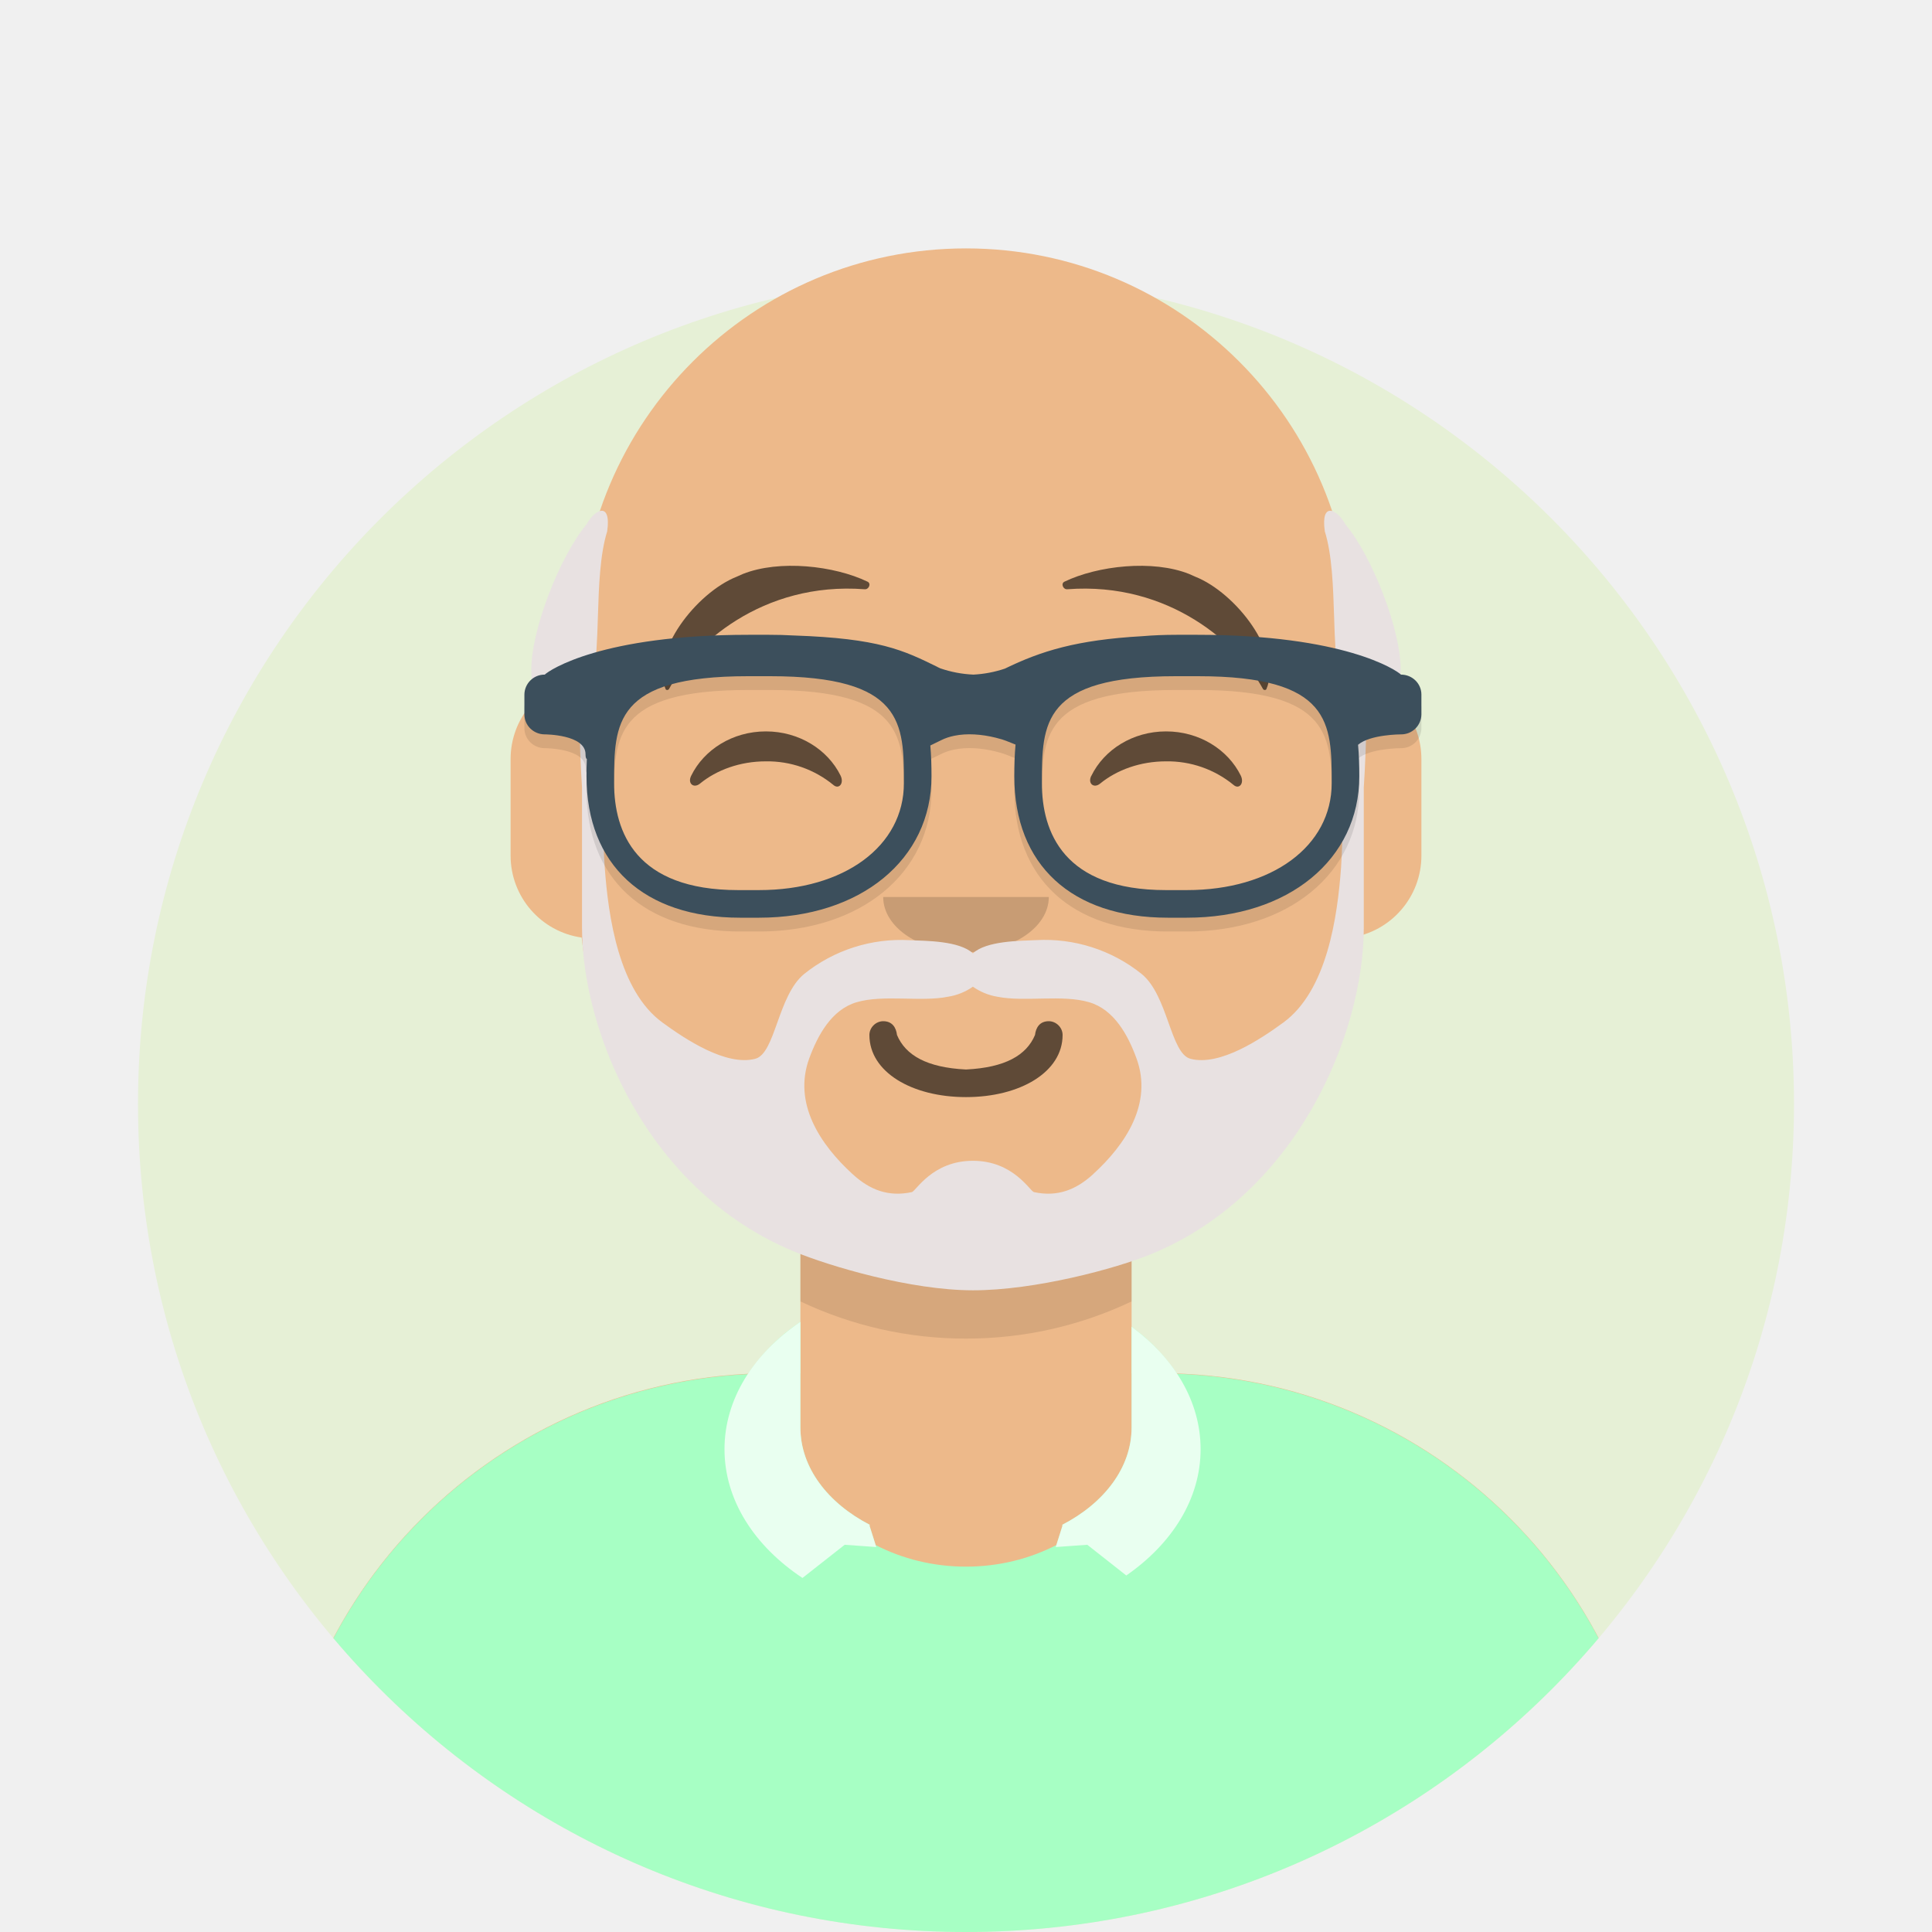
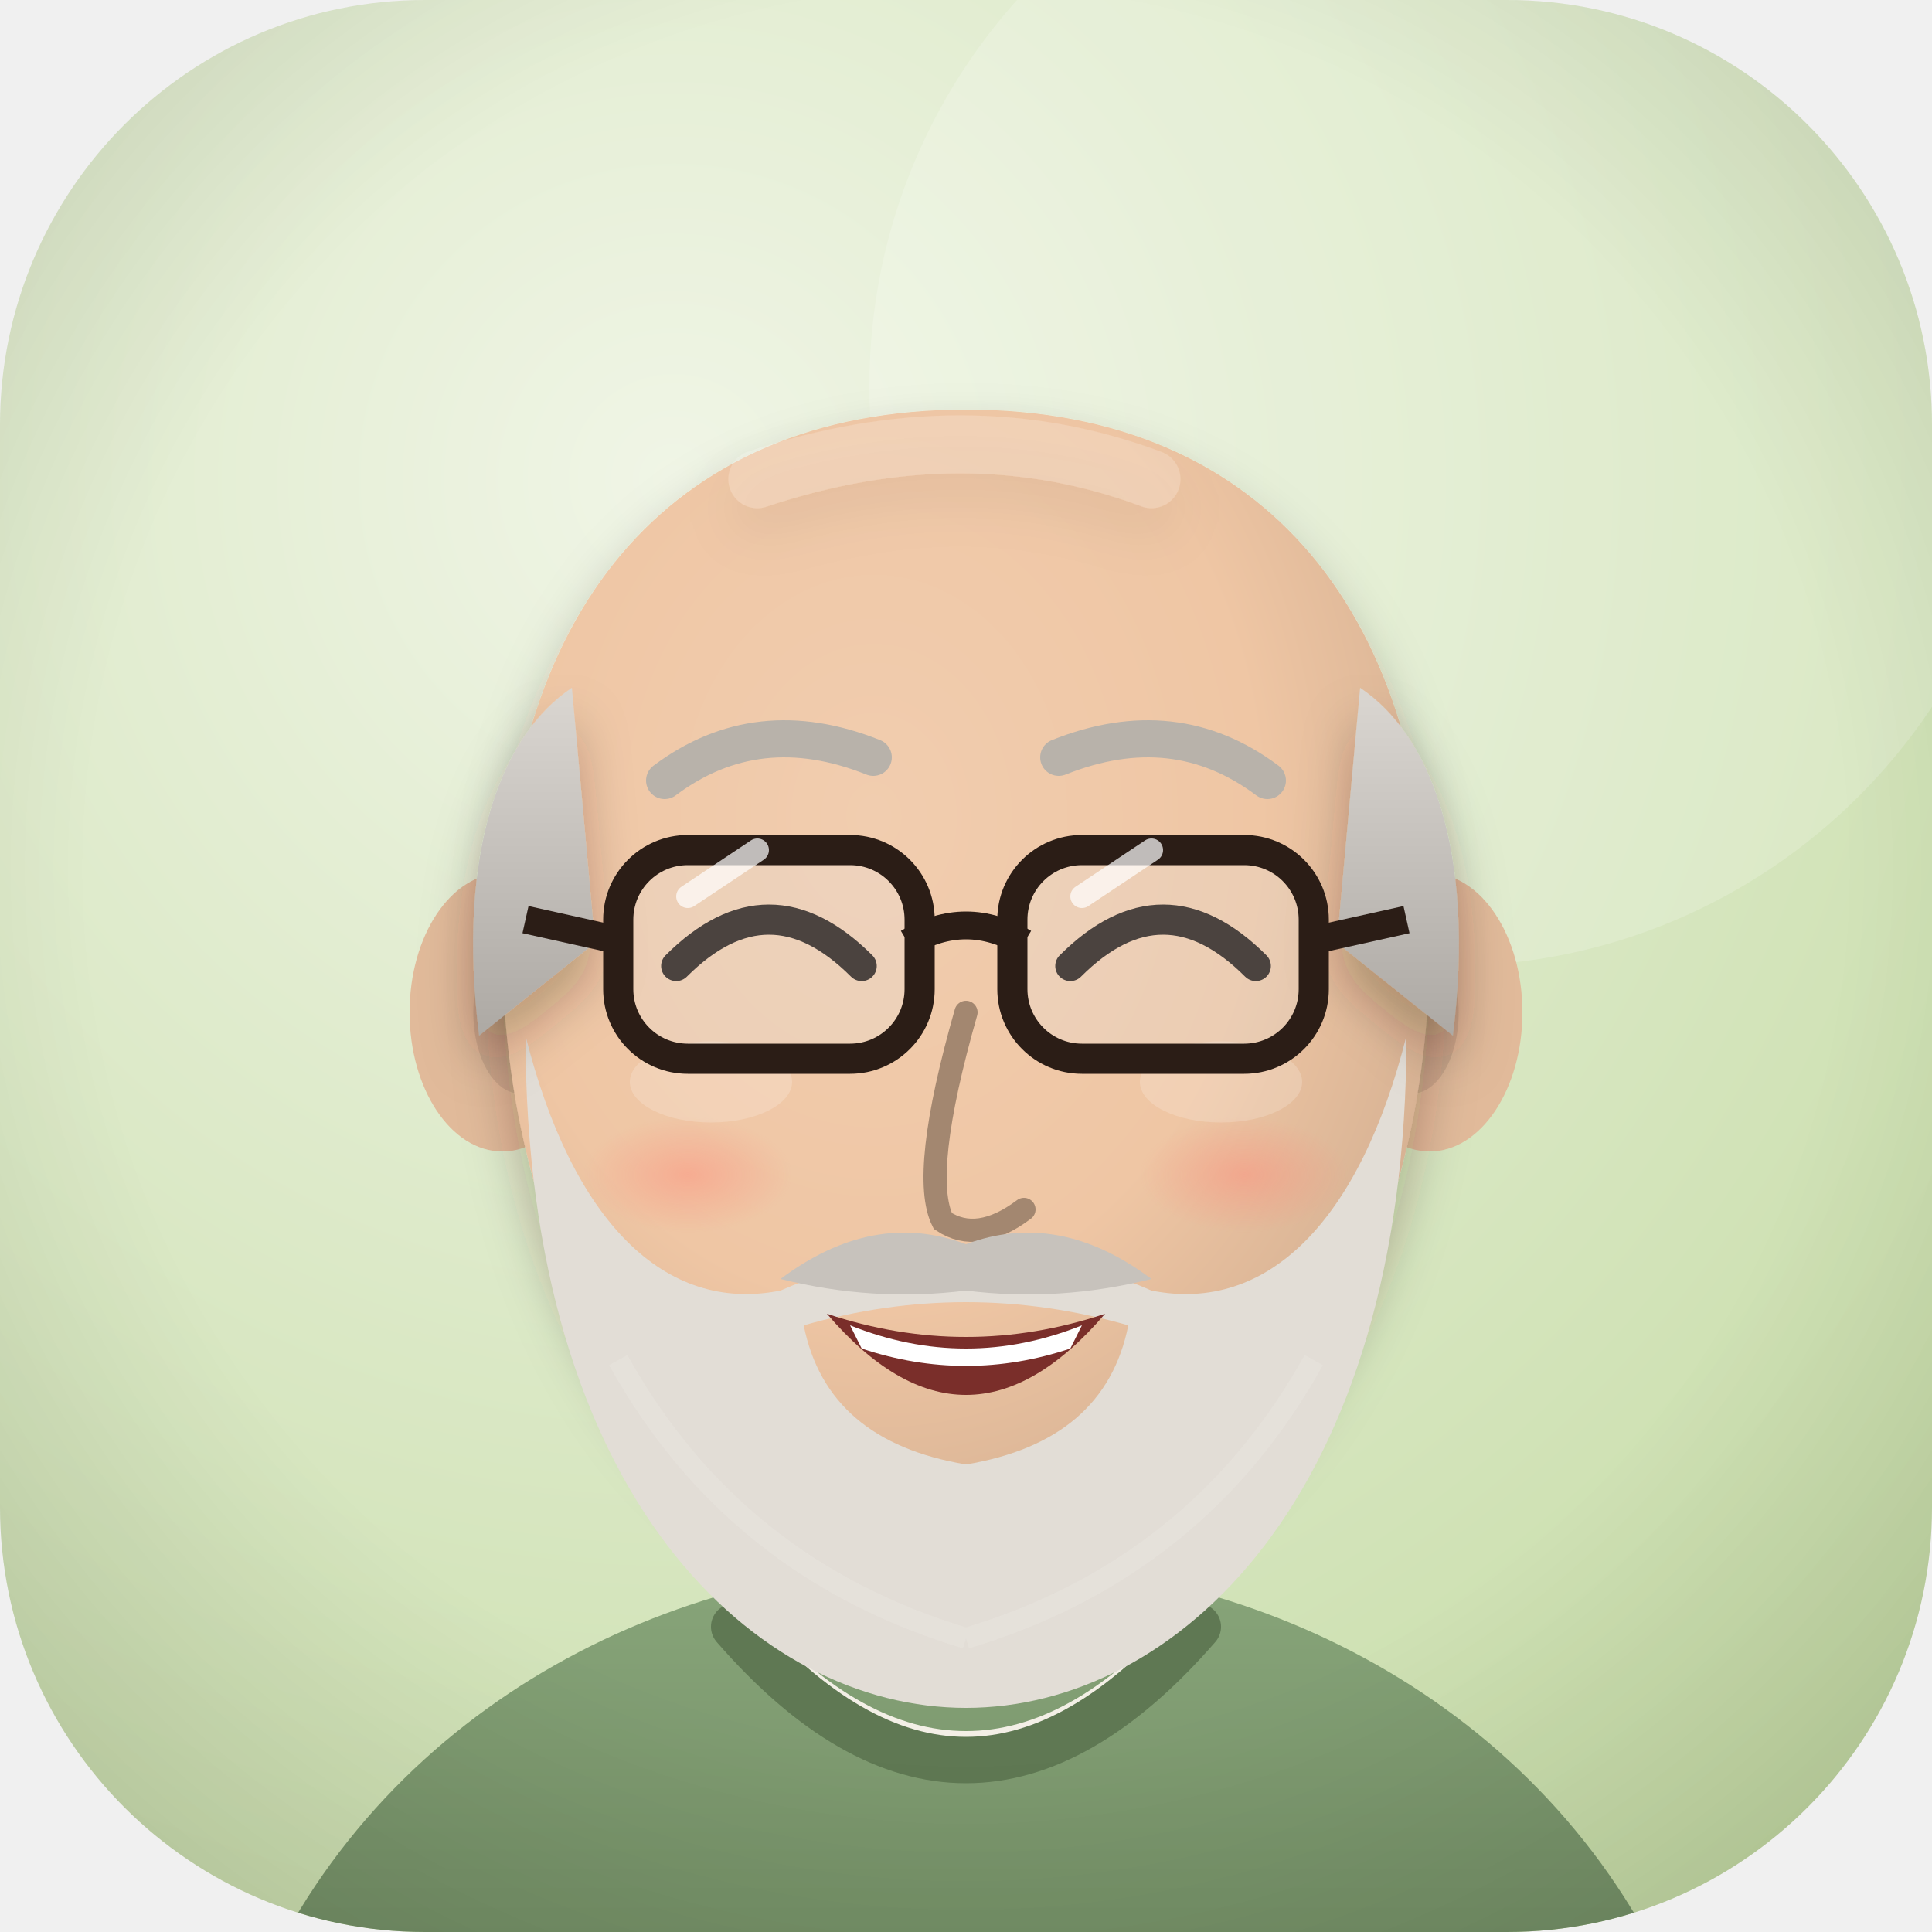
- <svg xmlns="http://www.w3.org/2000/svg" viewBox="0 0 280 280" fill="none" shape-rendering="auto">
-   <mask id="viewboxMask">
-     <rect width="280" height="280" rx="0" ry="0" x="0" y="0" fill="#fff" />
-   </mask>
-   <g mask="url(#viewboxMask)">
-     <g transform="translate(8)">
-       <circle cx="132" cy="160" r="120" fill="#e6f0d6" />
-       <mask id="styleCircle-a" style="mask-type:luminance" maskUnits="userSpaceOnUse" x="0" y="0" width="264" height="280">
-         <path d="M264 0H0v160h12c0 66.27 53.73 120 120 120 66.27 0 120-53.73 120-120h12V0Z" fill="#fff" />
-       </mask>
-       <g mask="url(#styleCircle-a)">
-         <path d="M132 36a56 56 0 0 0-56 56v6.17A12 12 0 0 0 66 110v14a12 12 0 0 0 10.3 11.88 56.04 56.04 0 0 0 31.7 44.73v18.4h-4a72 72 0 0 0-72 72v9h200v-9a72 72 0 0 0-72-72h-4v-18.39a56.04 56.04 0 0 0 31.7-44.73A12 12 0 0 0 198 124v-14a12 12 0 0 0-10-11.83V92a56 56 0 0 0-56-56Z" fill="#edb98a" />
-         <path d="M108 180.61v8a55.79 55.79 0 0 0 24 5.39c8.59 0 16.73-1.93 24-5.39v-8a55.79 55.79 0 0 1-24 5.39 55.79 55.79 0 0 1-24-5.39Z" fill="#000" fill-opacity=".1" />
-         <g transform="translate(0 170)">
-           <path d="M100.37 29.14a27.6 27.6 0 0 1 7.63-7.57v15.3c0 5.83 3.98 10.98 10.08 14.13l-.08.06.9 2.86c3.89 2 8.35 3.13 13.1 3.13s9.21-1.13 13.1-3.13l.9-2.86-.08-.06c6.1-3.15 10.08-8.3 10.08-14.12v-14.6a27.1 27.1 0 0 1 6.6 6.82 72 72 0 0 1 69.4 71.95V110H32v-8.95a72 72 0 0 1 68.37-71.9Z" fill="#a7ffc4" />
-           <path d="M108 21.57c-6.77 4.6-11 11.17-11 18.46 0 7.4 4.36 14.05 11.3 18.66l6.12-4.81 4.58.33-1-3.15.08-.06c-6.1-3.15-10.08-8.3-10.08-14.12v-15.3ZM156 36.88c0 5.82-3.98 10.97-10.08 14.12l.08.06-1 3.15 4.58-.33 5.65 4.45c6.63-4.6 10.77-11.1 10.77-18.3 0-6.92-3.82-13.2-10-17.75v14.6Z" fill="#fff" fill-opacity=".75" />
-         </g>
-         <g transform="translate(78 134)">
-           <path d="M40 16c0 5.37 6.16 9 14 9s14-3.63 14-9c0-1.1-.95-2-2-2-1.3 0-1.87.9-2 2-1.24 2.94-4.32 4.72-10 5-5.68-.28-8.76-2.06-10-5-.13-1.1-.7-2-2-2-1.05 0-2 .9-2 2Z" fill="#000" fill-opacity=".6" />
-         </g>
-         <g transform="translate(104 122)">
-           <path fill-rule="evenodd" clip-rule="evenodd" d="M16 8c0 4.42 5.37 8 12 8s12-3.58 12-8" fill="#000" fill-opacity=".16" />
-         </g>
-         <g transform="translate(76 90)">
-           <path d="M16.16 22.45c1.85-3.8 6-6.45 10.84-6.45 4.81 0 8.96 2.63 10.82 6.4.55 1.13-.24 2.05-1.03 1.37a15.05 15.05 0 0 0-9.8-3.43c-3.73 0-7.12 1.24-9.55 3.23-.9.73-1.82-.01-1.28-1.12ZM74.16 22.45c1.85-3.8 6-6.45 10.84-6.45 4.81 0 8.96 2.63 10.82 6.4.55 1.13-.24 2.05-1.03 1.37a15.05 15.05 0 0 0-9.8-3.43c-3.74 0-7.13 1.24-9.56 3.23-.9.73-1.82-.01-1.28-1.12Z" fill-rule="evenodd" clip-rule="evenodd" fill="#000" fill-opacity=".6" />
-         </g>
-         <g transform="translate(76 82)">
-           <path d="m22.77 1.58.9-.4C28.93-.91 36.88-.03 41.73 2.3c.57.27.18 1.15-.4 1.1-14.92-1.14-24.96 8.15-28.37 14.45-.1.18-.41.2-.49.03-2.3-5.32 4.45-13.98 10.3-16.3ZM89.23 1.58l-.9-.4C83.07-.91 75.12-.03 70.27 2.3c-.57.27-.18 1.15.4 1.1 14.92-1.14 24.96 8.15 28.37 14.45.1.18.41.2.49.03 2.3-5.32-4.45-13.98-10.3-16.3Z" fill-rule="evenodd" clip-rule="evenodd" fill="#000" fill-opacity=".6" />
-         </g>
-         <g transform="translate(-1)">
-           <path d="M70 97c0 4 .92 5.07 6 5 3.25-.05 3.44-6 3.65-12.59.14-4.37.29-9.03 1.35-12.41.62-4.43-1.82-3.17-3-1-3.96 4.78-8 15.34-8 21ZM196 97c0 4-.92 5.07-6 5-3.25-.05-3.44-6-3.65-12.59-.14-4.37-.29-9.03-1.35-12.41-.62-4.43 1.82-3.17 3-1 3.96 4.78 8 15.34 8 21Z" fill="#e8e1e1" />
-         </g>
-         <g transform="translate(49 72)">
-           <path fill-rule="evenodd" clip-rule="evenodd" d="M101.43 98.17c-2.52 2.3-5.2 3.32-8.58 2.6-.58-.12-2.95-4.54-8.85-4.54-5.9 0-8.27 4.42-8.85 4.54-3.39.72-6.07-.3-8.58-2.6-4.72-4.31-8.65-10.26-6.3-16.75 1.24-3.38 3.24-7.1 6.88-8.17 3.89-1.15 9.35 0 13.26-.8A8.6 8.6 0 0 0 84 71a8.6 8.6 0 0 0 3.58 1.46c3.92.78 9.38-.36 13.27.79 3.64 1.07 5.64 4.79 6.87 8.17 2.36 6.49-1.57 12.44-6.3 16.75ZM140.08 26c-3.4 8.4-2.1 18.86-2.72 27.68-.52 7.16-2.02 17.9-8.39 22.53-3.25 2.37-9.18 6.35-13.43 5.24-2.93-.76-3.24-9.16-7.09-12.3a22.42 22.42 0 0 0-15.3-4.9c-2.37.11-7.17.09-9.15 1.91-1.98-1.82-6.78-1.8-9.15-1.9a22.42 22.42 0 0 0-15.3 4.89c-3.85 3.14-4.16 11.54-7.1 12.3-4.24 1.1-10.17-2.87-13.42-5.24-6.37-4.62-7.87-15.37-8.39-22.53-.63-8.82.69-19.28-2.72-27.68-1.66 0-.57 16.13-.57 16.13v20.36c.04 15.28 9.59 38.16 30.76 46.9C63.29 111.53 75 115 84 115c8.98.01 20.71-3.13 25.9-5.27 21.16-8.73 30.71-31.95 30.75-47.23V42.13s1.1-16.13-.57-16.13Z" fill="#e8e1e1" />
-         </g>
-         <g transform="translate(62 42)">
-           <g fill-rule="evenodd" clip-rule="evenodd">
-             <path d="M38.5 52c-21.3 0-28.85 5.1-29.55 5.77A2.92 2.92 0 0 0 6 60.66v2.88c0 1.6 1.32 2.89 2.95 2.89 0 0 5.91 0 5.91 2.88 0 .44.07.65.19.68-.04.82-.05 1.66-.05 2.5C15 85.34 23.31 93 37.24 93H40c14.72 0 25-8.43 25-20.5 0-1.5-.04-3-.17-4.46l1.58-.77c.58-.29 1.21-.5 1.9-.64 1.85-.38 3.95-.22 5.99.28.73.18 1.26.35 1.5.45l1.38.55c-.14 1.5-.18 3.04-.18 4.6C77 85.34 85.31 93 99.24 93H102c14.72 0 25-8.43 25-20.5 0-1.54-.04-3.07-.18-4.56 1.74-1.51 6.22-1.51 6.22-1.51a2.92 2.92 0 0 0 2.96-2.89v-2.88c0-1.6-1.32-2.89-2.96-2.89-.69-.67-8.25-5.77-29.54-5.77H100.53c-1.8 0-3.44.07-4.97.2-9.54.54-14.68 2.15-19.92 4.7a17 17 0 0 1-4.56.87 17.01 17.01 0 0 1-4.81-.91l-.42-.2v-.01c-4.94-2.42-8.43-4.13-20.78-4.55a61.2 61.2 0 0 0-3.6-.1H38.5ZM19 73.5C19 64.84 19 58 38.39 58h3.22C61 58 61 64.84 61 73.5 61 82.63 52.36 89 40 89h-3.03C22.12 89 19 80.57 19 73.5Zm62 0c0-8.66 0-15.5 19.39-15.5h3.22C123 58 123 64.84 123 73.5c0 9.13-8.64 15.5-21 15.5h-3.03C84.12 89 81 80.57 81 73.5Z" fill="#000" fill-opacity=".1" />
-             <path d="M38.5 50c-21.3 0-28.85 5.1-29.55 5.77A2.92 2.92 0 0 0 6 58.66v2.88c0 1.6 1.32 2.89 2.95 2.89 0 0 5.91 0 5.91 2.88 0 .44.07.65.19.68-.04.82-.05 1.66-.05 2.5C15 83.34 23.31 91 37.24 91H40c14.72 0 25-8.43 25-20.5 0-1.5-.04-3-.17-4.46l1.58-.77c.58-.29 1.21-.5 1.9-.64 1.85-.38 3.95-.22 5.99.28.73.18 1.26.35 1.5.45l1.38.55c-.14 1.5-.18 3.04-.18 4.6C77 83.34 85.31 91 99.24 91H102c14.72 0 25-8.43 25-20.5 0-1.54-.04-3.07-.18-4.56 1.74-1.51 6.22-1.51 6.22-1.51a2.92 2.92 0 0 0 2.96-2.89v-2.88c0-1.6-1.32-2.89-2.96-2.89-.69-.67-8.25-5.77-29.54-5.77H100.53c-1.8 0-3.44.07-4.97.2-9.54.54-14.68 2.15-19.92 4.7a17 17 0 0 1-4.56.87 17.01 17.01 0 0 1-4.81-.91l-.42-.2v-.01c-4.94-2.42-8.43-4.13-20.78-4.55a61.2 61.2 0 0 0-3.6-.1H38.5ZM19 71.5C19 62.84 19 56 38.39 56h3.22C61 56 61 62.84 61 71.5 61 80.63 52.36 87 40 87h-3.03C22.12 87 19 78.57 19 71.5Zm62 0c0-8.66 0-15.5 19.39-15.5h3.22C123 56 123 62.84 123 71.5c0 9.13-8.64 15.5-21 15.5h-3.03C84.12 87 81 78.57 81 71.5Z" fill="#3c4f5c" />
-           </g>
-         </g>
+ <svg xmlns="http://www.w3.org/2000/svg" viewBox="0 0 200 200" width="200" height="200">
+   <defs>
+     <radialGradient id="p7bg" cx="0.35" cy="0.25" r="0.9">
+       <stop offset="0" stop-color="#f0f5e6" stop-opacity="1" />
+       <stop offset="1" stop-color="#c6dca6" stop-opacity="1" />
+     </radialGradient>
+     <radialGradient id="p7sk" cx="0.4" cy="0.35" r="0.7">
+       <stop offset="0" stop-color="#f1cdaf" stop-opacity="1" />
+       <stop offset="0.6" stop-color="#efc6a4" stop-opacity="1" />
+       <stop offset="1" stop-color="#d2ae90" stop-opacity="1" />
+     </radialGradient>
+     <linearGradient id="p7nk" x1="0" y1="0" x2="0" y2="1">
+       <stop offset="0" stop-color="#c4a286" stop-opacity="1" />
+       <stop offset="1" stop-color="#e3bc9c" stop-opacity="1" />
+     </linearGradient>
+     <linearGradient id="p7hr" x1="0" y1="0" x2="0" y2="1">
+       <stop offset="0" stop-color="#dad6d1" stop-opacity="1" />
+       <stop offset="1" stop-color="#ada9a4" stop-opacity="1" />
+     </linearGradient>
+     <linearGradient id="p7cl" x1="0" y1="0" x2="0" y2="1">
+       <stop offset="0" stop-color="#87a479" stop-opacity="1" />
+       <stop offset="1" stop-color="#68835a" stop-opacity="1" />
+     </linearGradient>
+     <radialGradient id="p7bl" cx="0.5" cy="0.5" r="0.5">
+       <stop offset="0" stop-color="#ff8b7a" stop-opacity="0.45" />
+       <stop offset="1" stop-color="#ff8b7a" stop-opacity="0" />
+     </radialGradient>
+     <radialGradient id="p7vg" cx="0.5" cy="0.45" r="0.75">
+       <stop offset="0.6" stop-color="#000" stop-opacity="0" />
+       <stop offset="1" stop-color="#000" stop-opacity="0.16" />
+     </radialGradient>
+     <clipPath id="p7cp">
+       <rect width="200" height="200" rx="44" />
+     </clipPath>
+     <filter id="p7rm" x="-20%" y="-20%" width="140%" height="140%">
+       <feDropShadow dx="0" dy="2.5" stdDeviation="2.2" flood-color="#2b1a10" flood-opacity="0.28" />
+     </filter>
+   </defs>
+   <g clip-path="url(#p7cp)">
+     <rect width="200" height="200" fill="url(#p7bg)" />
+     <circle cx="150" cy="40" r="60" fill="#fff" opacity="0.18" />
+     <g transform="translate(100 112) scale(1.2) translate(-100 -104)">
+       <path d="M34 200 C38 170 60 152 84 147 L116 147 C140 152 162 170 166 200 Z" fill="url(#p7cl)" />
+       <path d="M82 150 Q100 170 118 150 Q112 162 100 164 Q88 162 82 150 Z" fill="#f3efe6" />
+       <path d="M80 151 Q100 174 120 151" stroke="#5f7853" stroke-width="4" fill="none" stroke-linecap="round" />
+       <path d="M86 130 L86 152 Q100 160 114 152 L114 130 Z" fill="url(#p7nk)" />
+       <path d="M86 140 Q100 150 114 140 L114 134 Q100 144 86 134 Z" fill="#b3957b" opacity="0.35" />
+       <ellipse cx="60" cy="98" rx="8" ry="12" fill="#e1ba9a" />
+       <ellipse cx="61.5" cy="98" rx="4" ry="7" fill="#bf9e83" opacity="0.6" />
+       <ellipse cx="140" cy="98" rx="8" ry="12" fill="#e1ba9a" />
+       <ellipse cx="138.5" cy="98" rx="4" ry="7" fill="#bf9e83" opacity="0.6" />
+       <path d="M100 46 C126 46 140 64 140 92 C140 122 124 146 100 146 C76 146 60 122 60 92 C60 64 74 46 100 46 Z" fill="url(#p7sk)" filter="url(#p7rm)" />
+       <path d="M66 118 C72 138 86 146 100 146 C114 146 128 138 134 118 C126 136 114 142 100 142 C86 142 74 136 66 118 Z" fill="#bf9e83" opacity="0.35" />
+       <ellipse cx="78" cy="104" rx="7" ry="3.5" fill="#fff" opacity="0.18" />
+       <ellipse cx="122" cy="104" rx="7" ry="3.5" fill="#fff" opacity="0.18" />
+       <ellipse cx="76" cy="112" rx="9" ry="5" fill="url(#p7bl)" />
+       <ellipse cx="124" cy="112" rx="9" ry="5" fill="url(#p7bl)" />
+       <path d="M74 78 Q82 72 92 76" stroke="#b8b2aa" stroke-width="3.2" fill="none" stroke-linecap="round" />
+       <path d="M126 78 Q118 72 108 76" stroke="#b8b2aa" stroke-width="3.2" fill="none" stroke-linecap="round" />
+       <path d="M75 94 Q83 86 91 94" stroke="#2b1d16" stroke-width="2.6" fill="none" stroke-linecap="round" />
+       <path d="M109 94 Q117 86 125 94" stroke="#2b1d16" stroke-width="2.6" fill="none" stroke-linecap="round" />
+       <path d="M100 98 Q96 112 98 116 Q101 118 105 115" stroke="#a38770" stroke-width="2" fill="none" stroke-linecap="round" />
+       <path d="M62 100 C62 140 82 158 100 158 C118 158 138 140 138 100 C134 116 126 124 116 122 Q100 115 84 122 C74 124 66 116 62 100 Z M86 125 Q100 121 114 125 Q112 135 100 137 Q88 135 86 125 Z" fill="#e2ddd6" fill-rule="evenodd" />
+       <path d="M84 121 Q92 115 100 118 Q108 115 116 121 Q108 123 100 122 Q92 123 84 121 Z" fill="#c7c2bc" />
+       <path d="M70 128 Q80 146 100 152 M130 128 Q120 146 100 152" stroke="#e9e6e0" stroke-width="1.8" fill="none" opacity="0.45" />
+       <path d="M88 124 Q100 138 112 124 Q100 128 88 124 Z" fill="#7a2e2a" />
+       <path d="M90 125 Q100 129 110 125 L109 127 Q100 130 91 127 Z" fill="#fff" />
+       <g filter="url(#p7rm)">
+         <path d="M58 100 C56 84 60 74 66 70 L68 92 Z" fill="url(#p7hr)" />
+         <path d="M142 100 C144 84 140 74 134 70 L132 92 Z" fill="url(#p7hr)" />
+         <path d="M82 52 Q100 46 116 52" stroke="#fff" stroke-width="5" fill="none" opacity="0.18" stroke-linecap="round" />
      </g>
+       <rect x="70" y="84" width="26" height="18" rx="6" fill="#dfeffa" fill-opacity="0.18" stroke="#2b1d16" stroke-width="2.6" />
+       <rect x="104" y="84" width="26" height="18" rx="6" fill="#dfeffa" fill-opacity="0.18" stroke="#2b1d16" stroke-width="2.6" />
+       <path d="M95 92 Q100 89 105 92" stroke="#2b1d16" stroke-width="2.4" fill="none" />
+       <path d="M71 92 L62 90 M129 92 L138 90" stroke="#2b1d16" stroke-width="2.4" />
+       <path d="M76 88 L82 84 M110 88 L116 84" stroke="#fff" stroke-width="2" stroke-linecap="round" opacity="0.7" />
    </g>
+     <rect width="200" height="200" fill="url(#p7vg)" />
  </g>
</svg>
